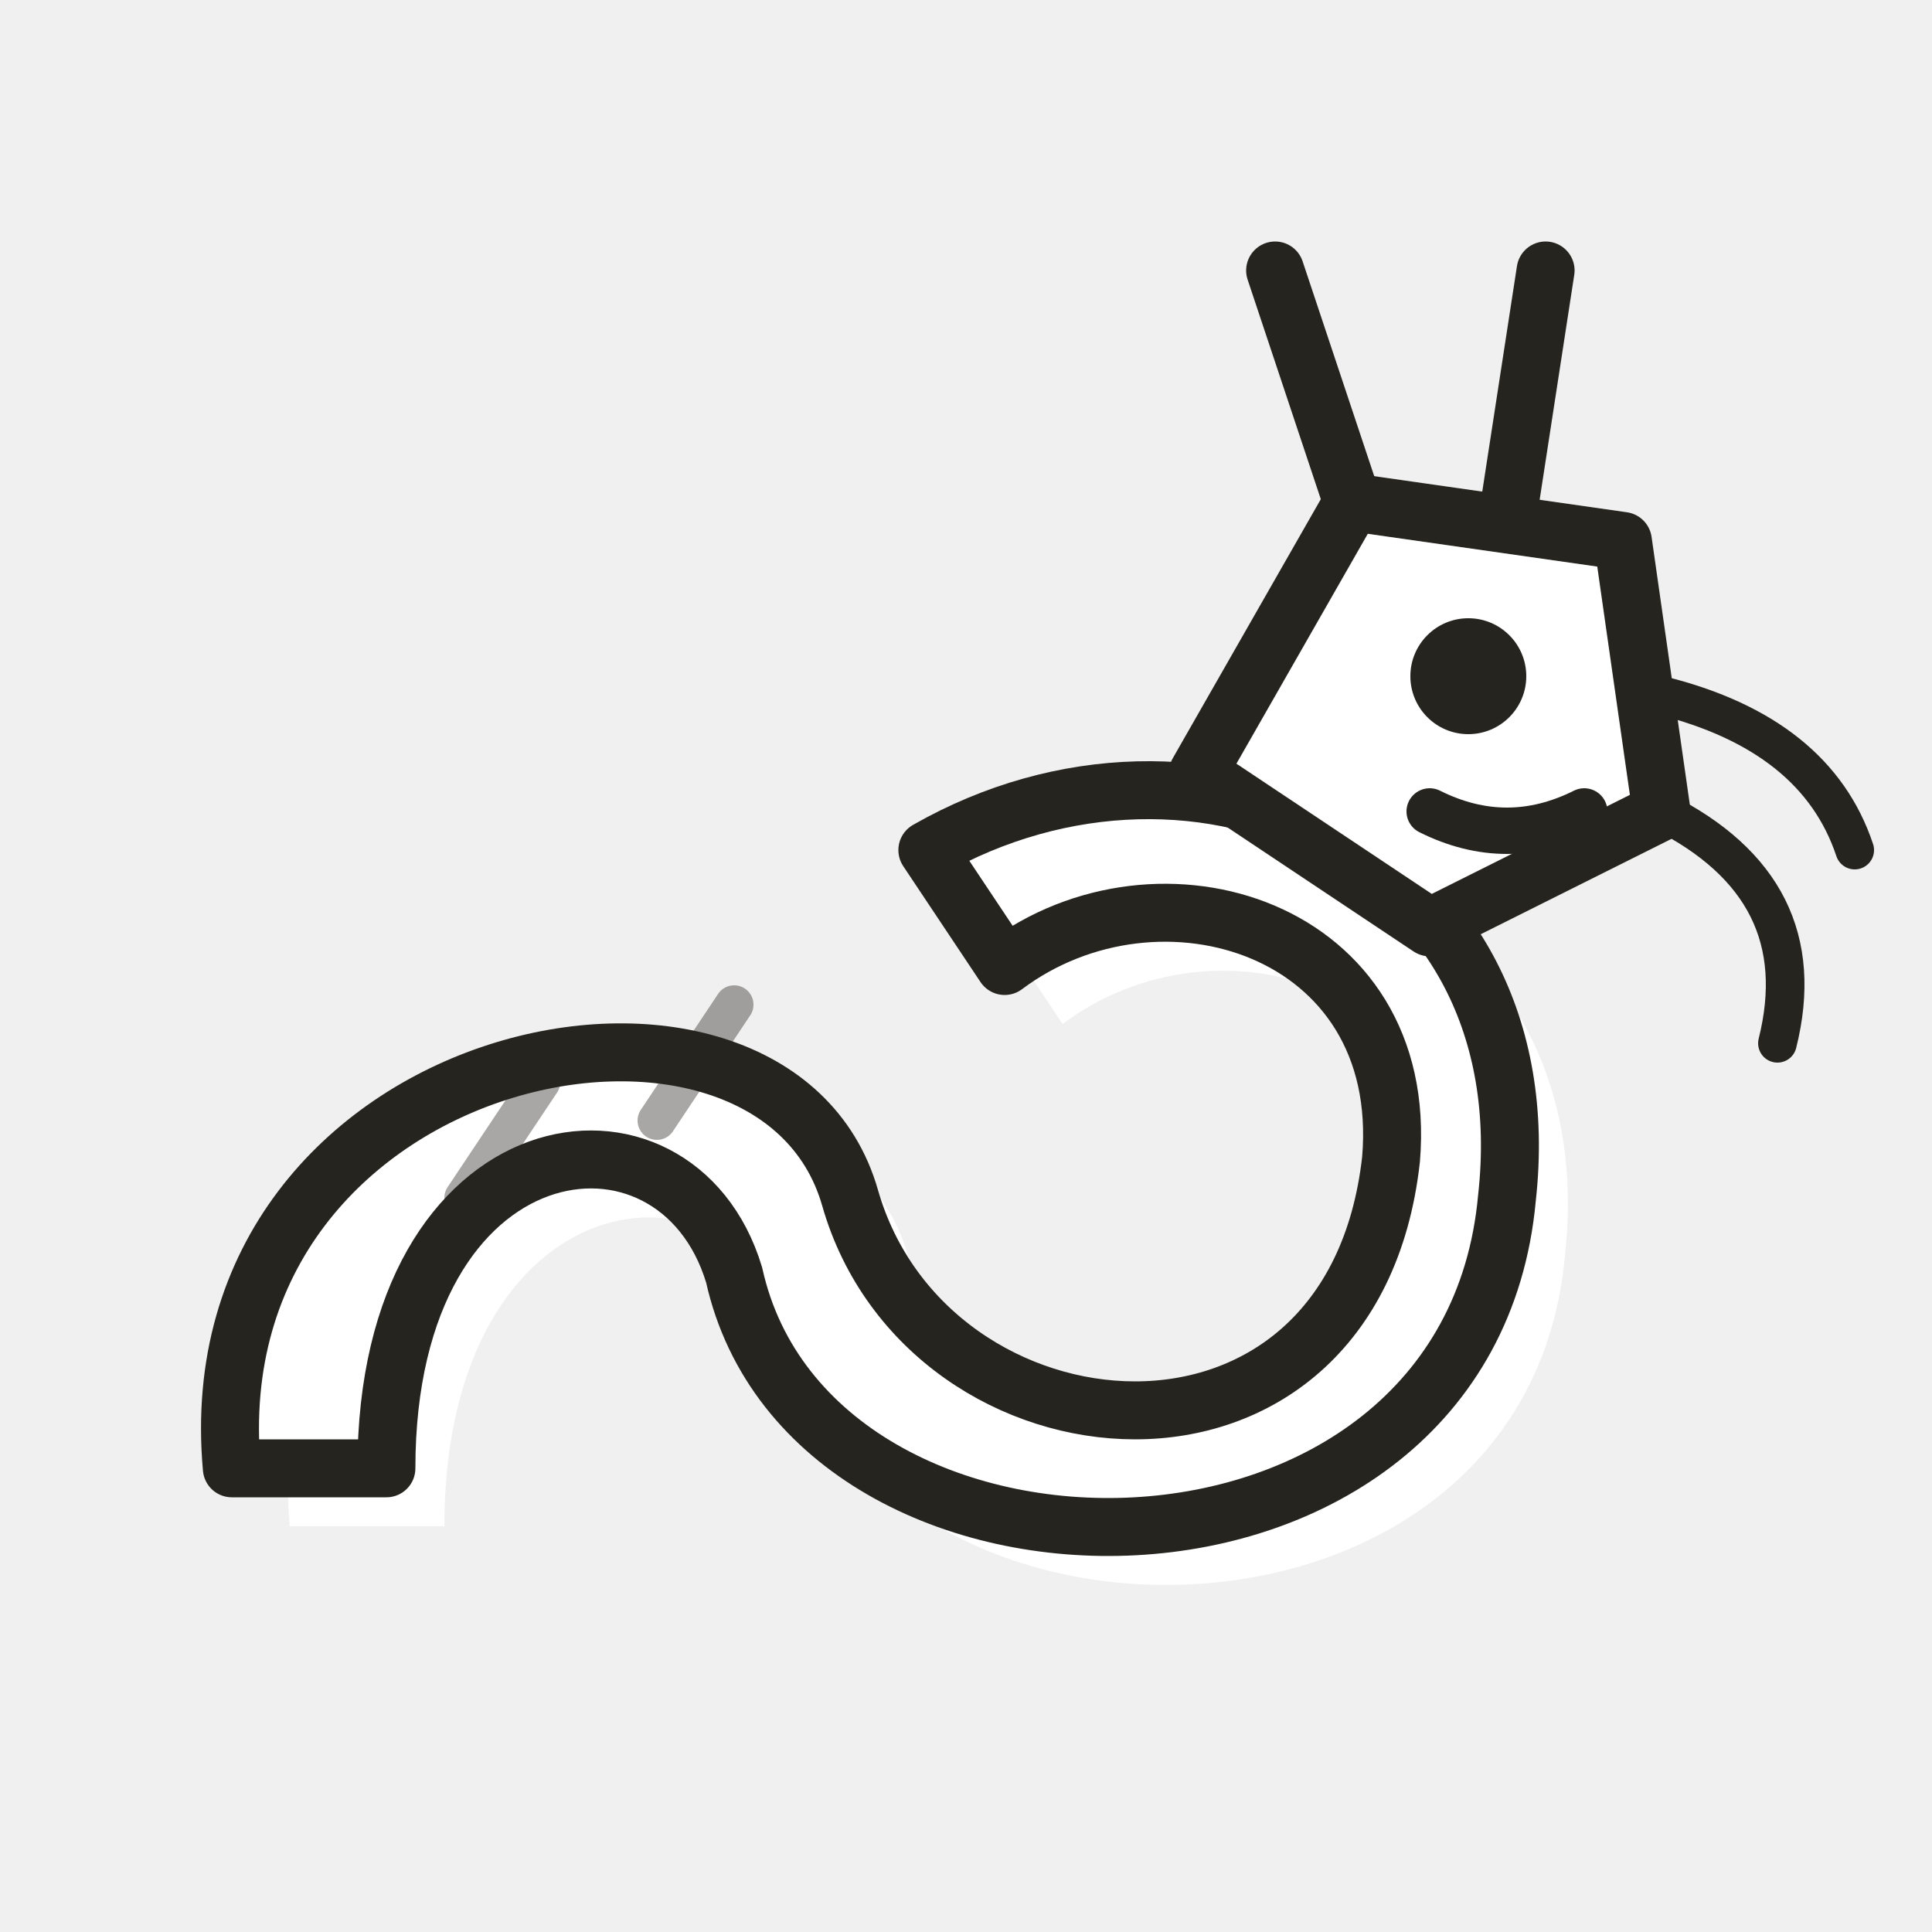
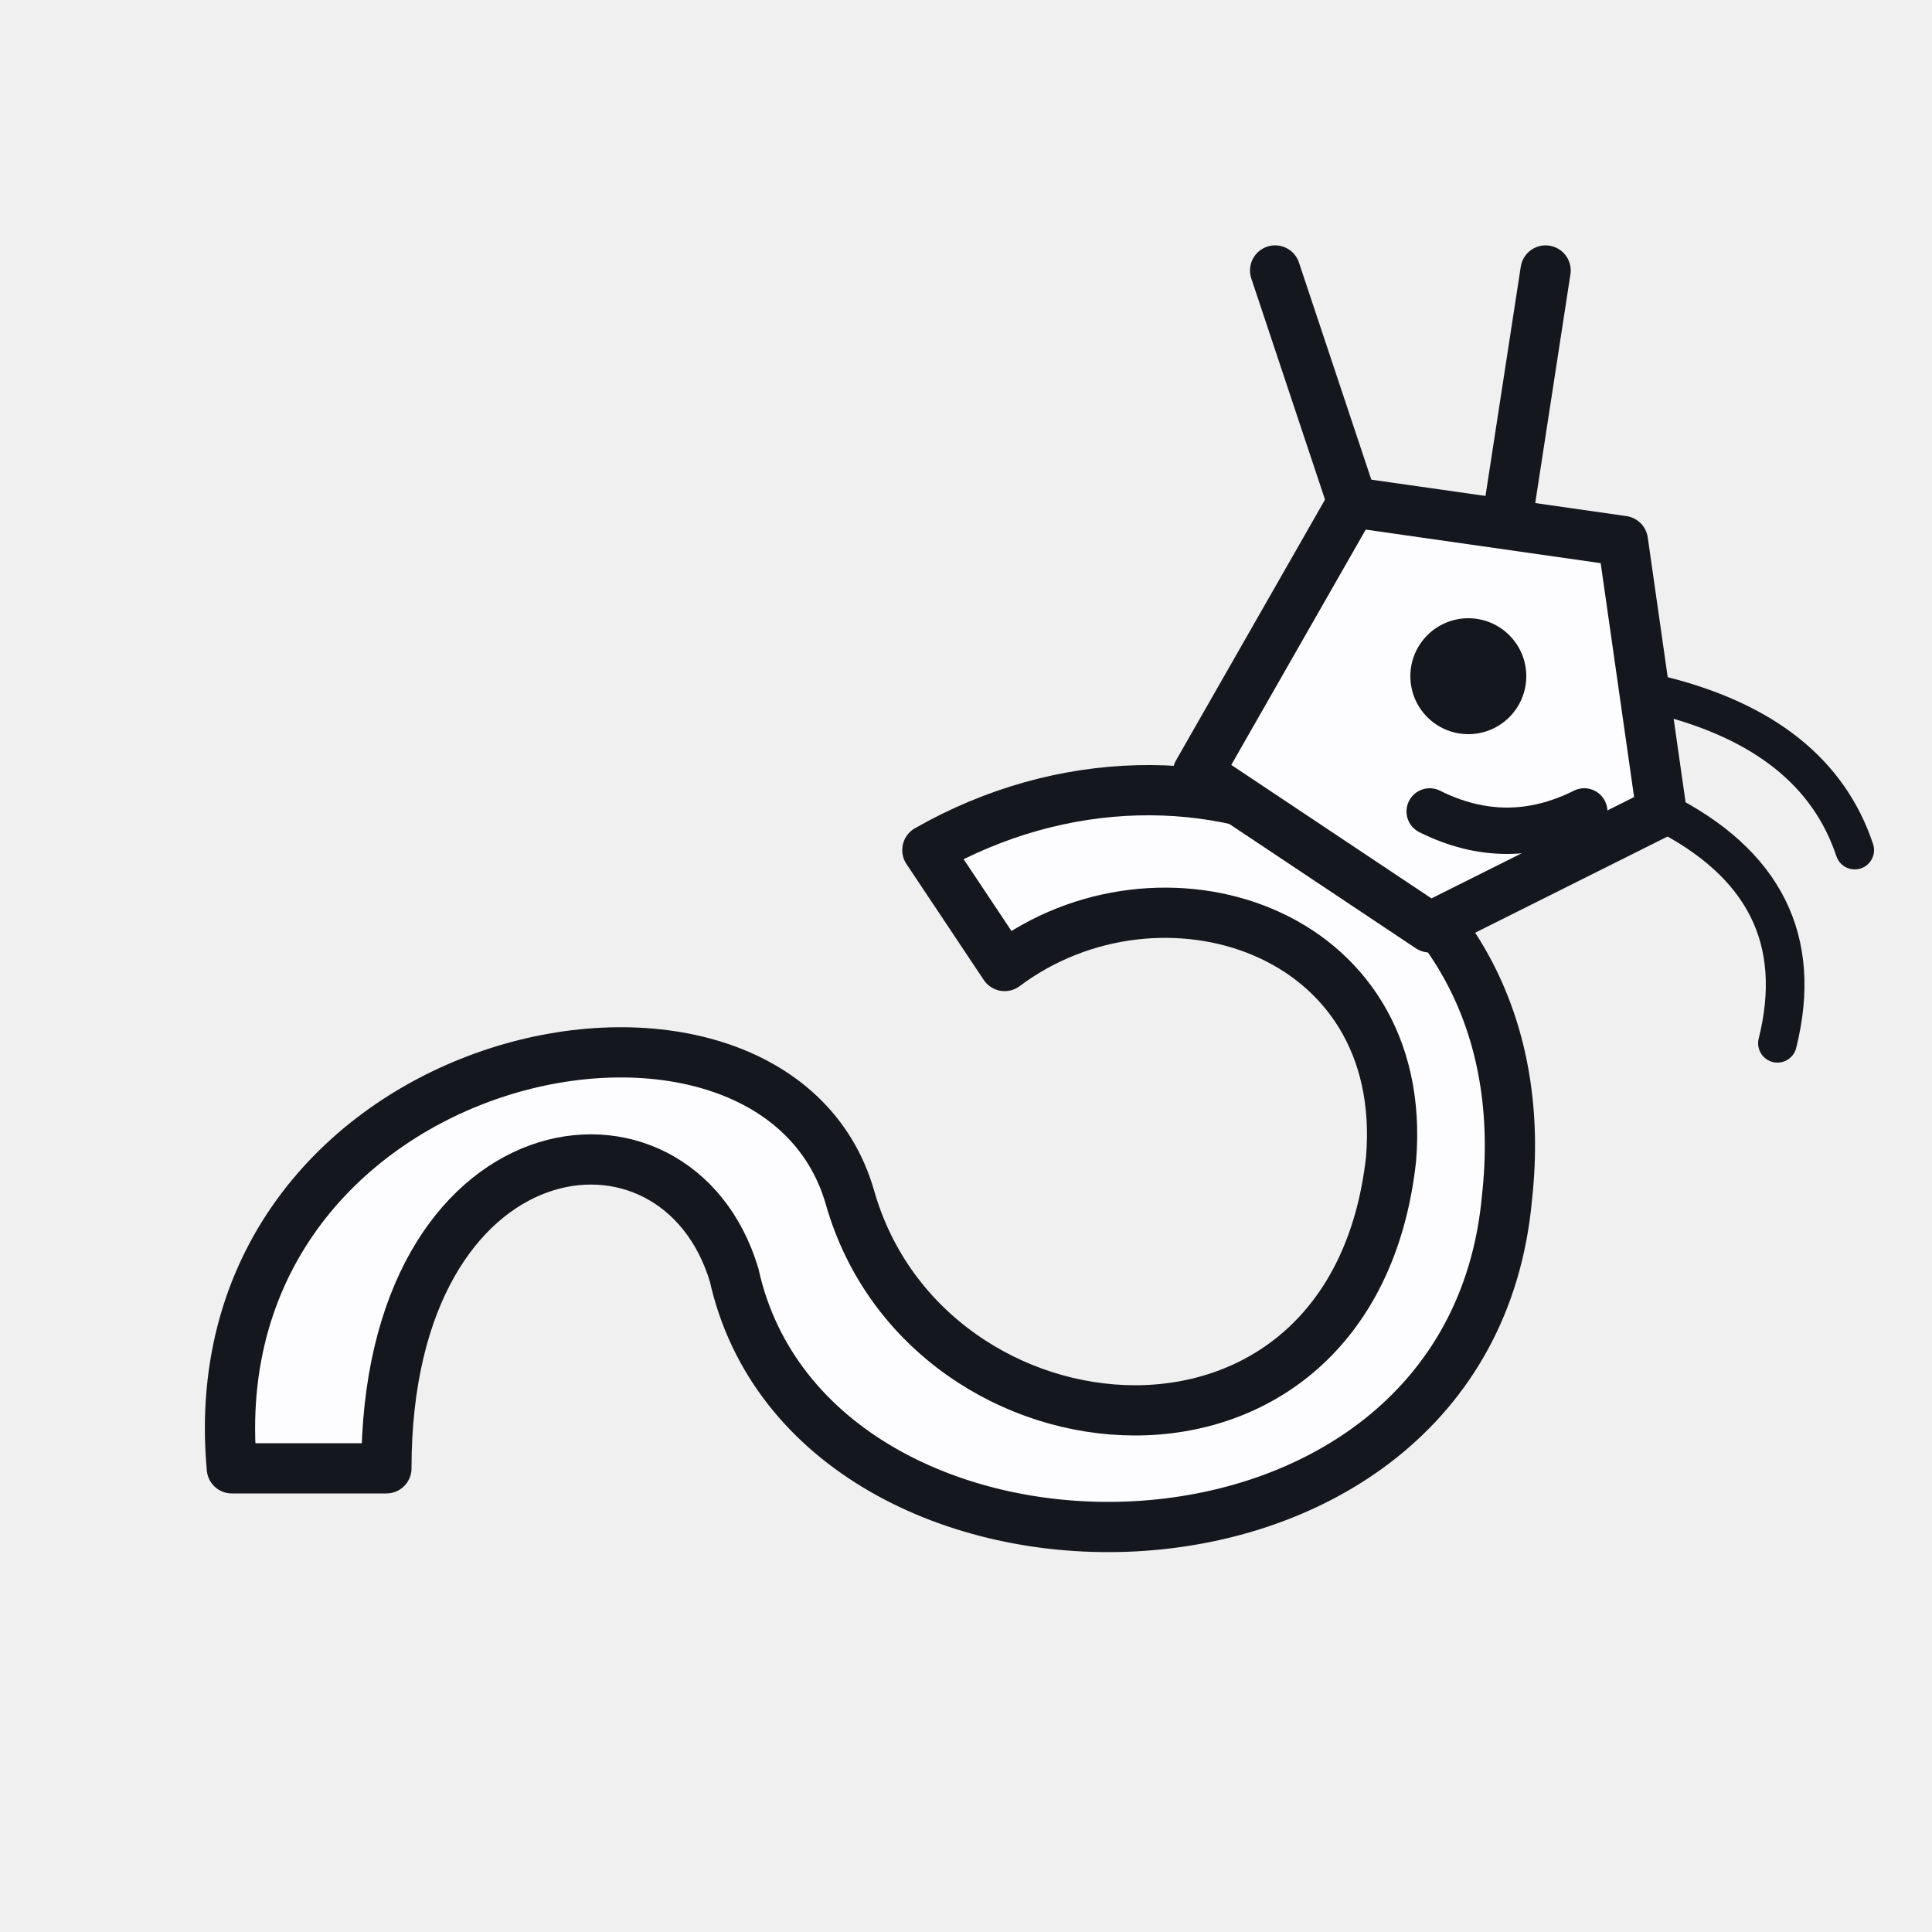
<svg xmlns="http://www.w3.org/2000/svg" viewBox="0 0 100 100">
-   <g stroke="#25241F" stroke-width="3" stroke-linecap="round" stroke-linejoin="round" fill="none">
-     <path transform="translate(3 3)" d="M12 76 C10 54 40 48 44 62 C48 76 70 78 72 60 C73 48 60 44 52 50 L48 44 C62 36 80 44 78 62 C76 84 42 84 38 66 C35 56 20 58 20 76 Z" fill="#ffffff" stroke="none" />
-     <path d="M12 76 C10 54 40 48 44 62 C48 76 70 78 72 60 C73 48 60 44 52 50 L48 44 C62 36 80 44 78 62 C76 84 42 84 38 66 C35 56 20 58 20 76 Z" fill="#ffffff" stroke="#25241F" />
+   <g stroke="#14171e" stroke-width="2.6" stroke-linecap="round" stroke-linejoin="round" fill="none">
+     <path d="M12 76 C10 54 40 48 44 62 C48 76 70 78 72 60 C73 48 60 44 52 50 L48 44 C62 36 80 44 78 62 C76 84 42 84 38 66 C35 56 20 58 20 76 Z" fill="#fdfdff" stroke="#14171e" stroke-width="2.6" />
    <path d="M70 26 L66 14 M78 27 L80 14" />
    <path d="M86 36 q8 2 10 8 M86 42 q8 4 6 12" stroke-width="2" />
-     <path d="M62 40 L70 26 L84 28 L86 42 L74 48 Z" fill="#ffffff" stroke="#25241F" />
-     <path d="M24 62 l4 -6 M34 58 l4 -6" opacity="0.4" stroke-width="2" />
-     <circle cx="76" cy="35" r="3" fill="#25241F" stroke="none" />
-     <path d="M74 42 q4 2 8 0" stroke="#25241F" stroke-width="2.4" />
+     <path d="M62 40 L70 26 L84 28 L86 42 L74 48 Z" fill="#fdfdff" stroke="#14171e" stroke-width="2.6" />
+     <circle cx="76" cy="35" r="3" fill="#14171e" stroke="none" />
+     <path d="M74 42 q4 2 8 0" stroke="#14171e" stroke-width="2.4" />
  </g>
</svg>
